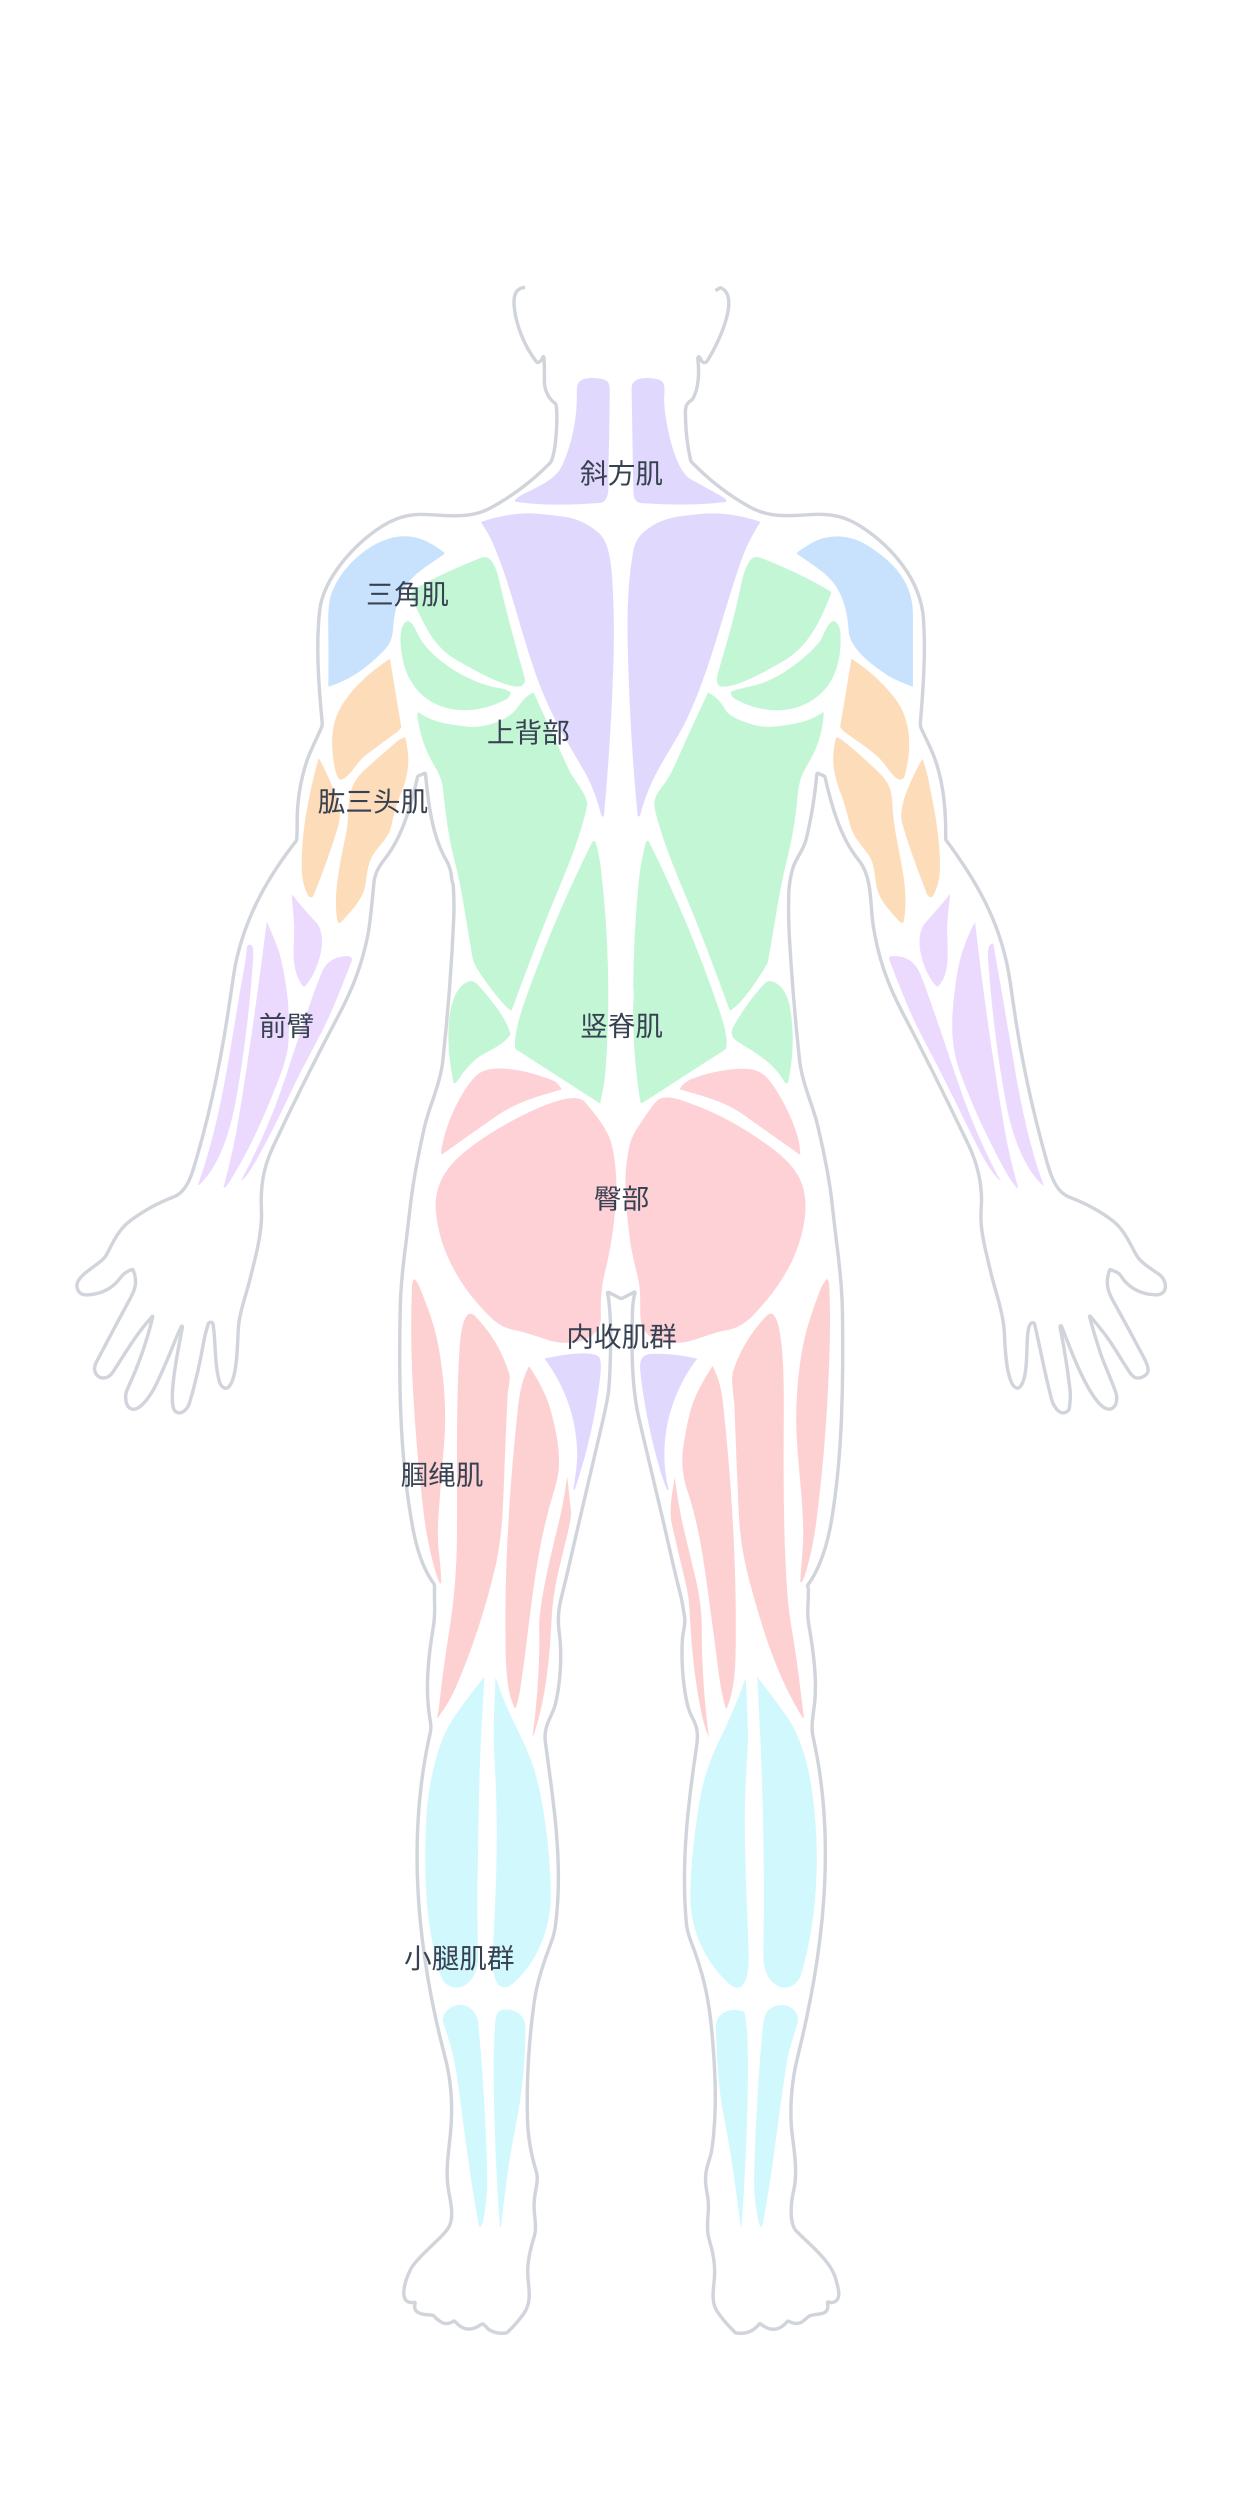
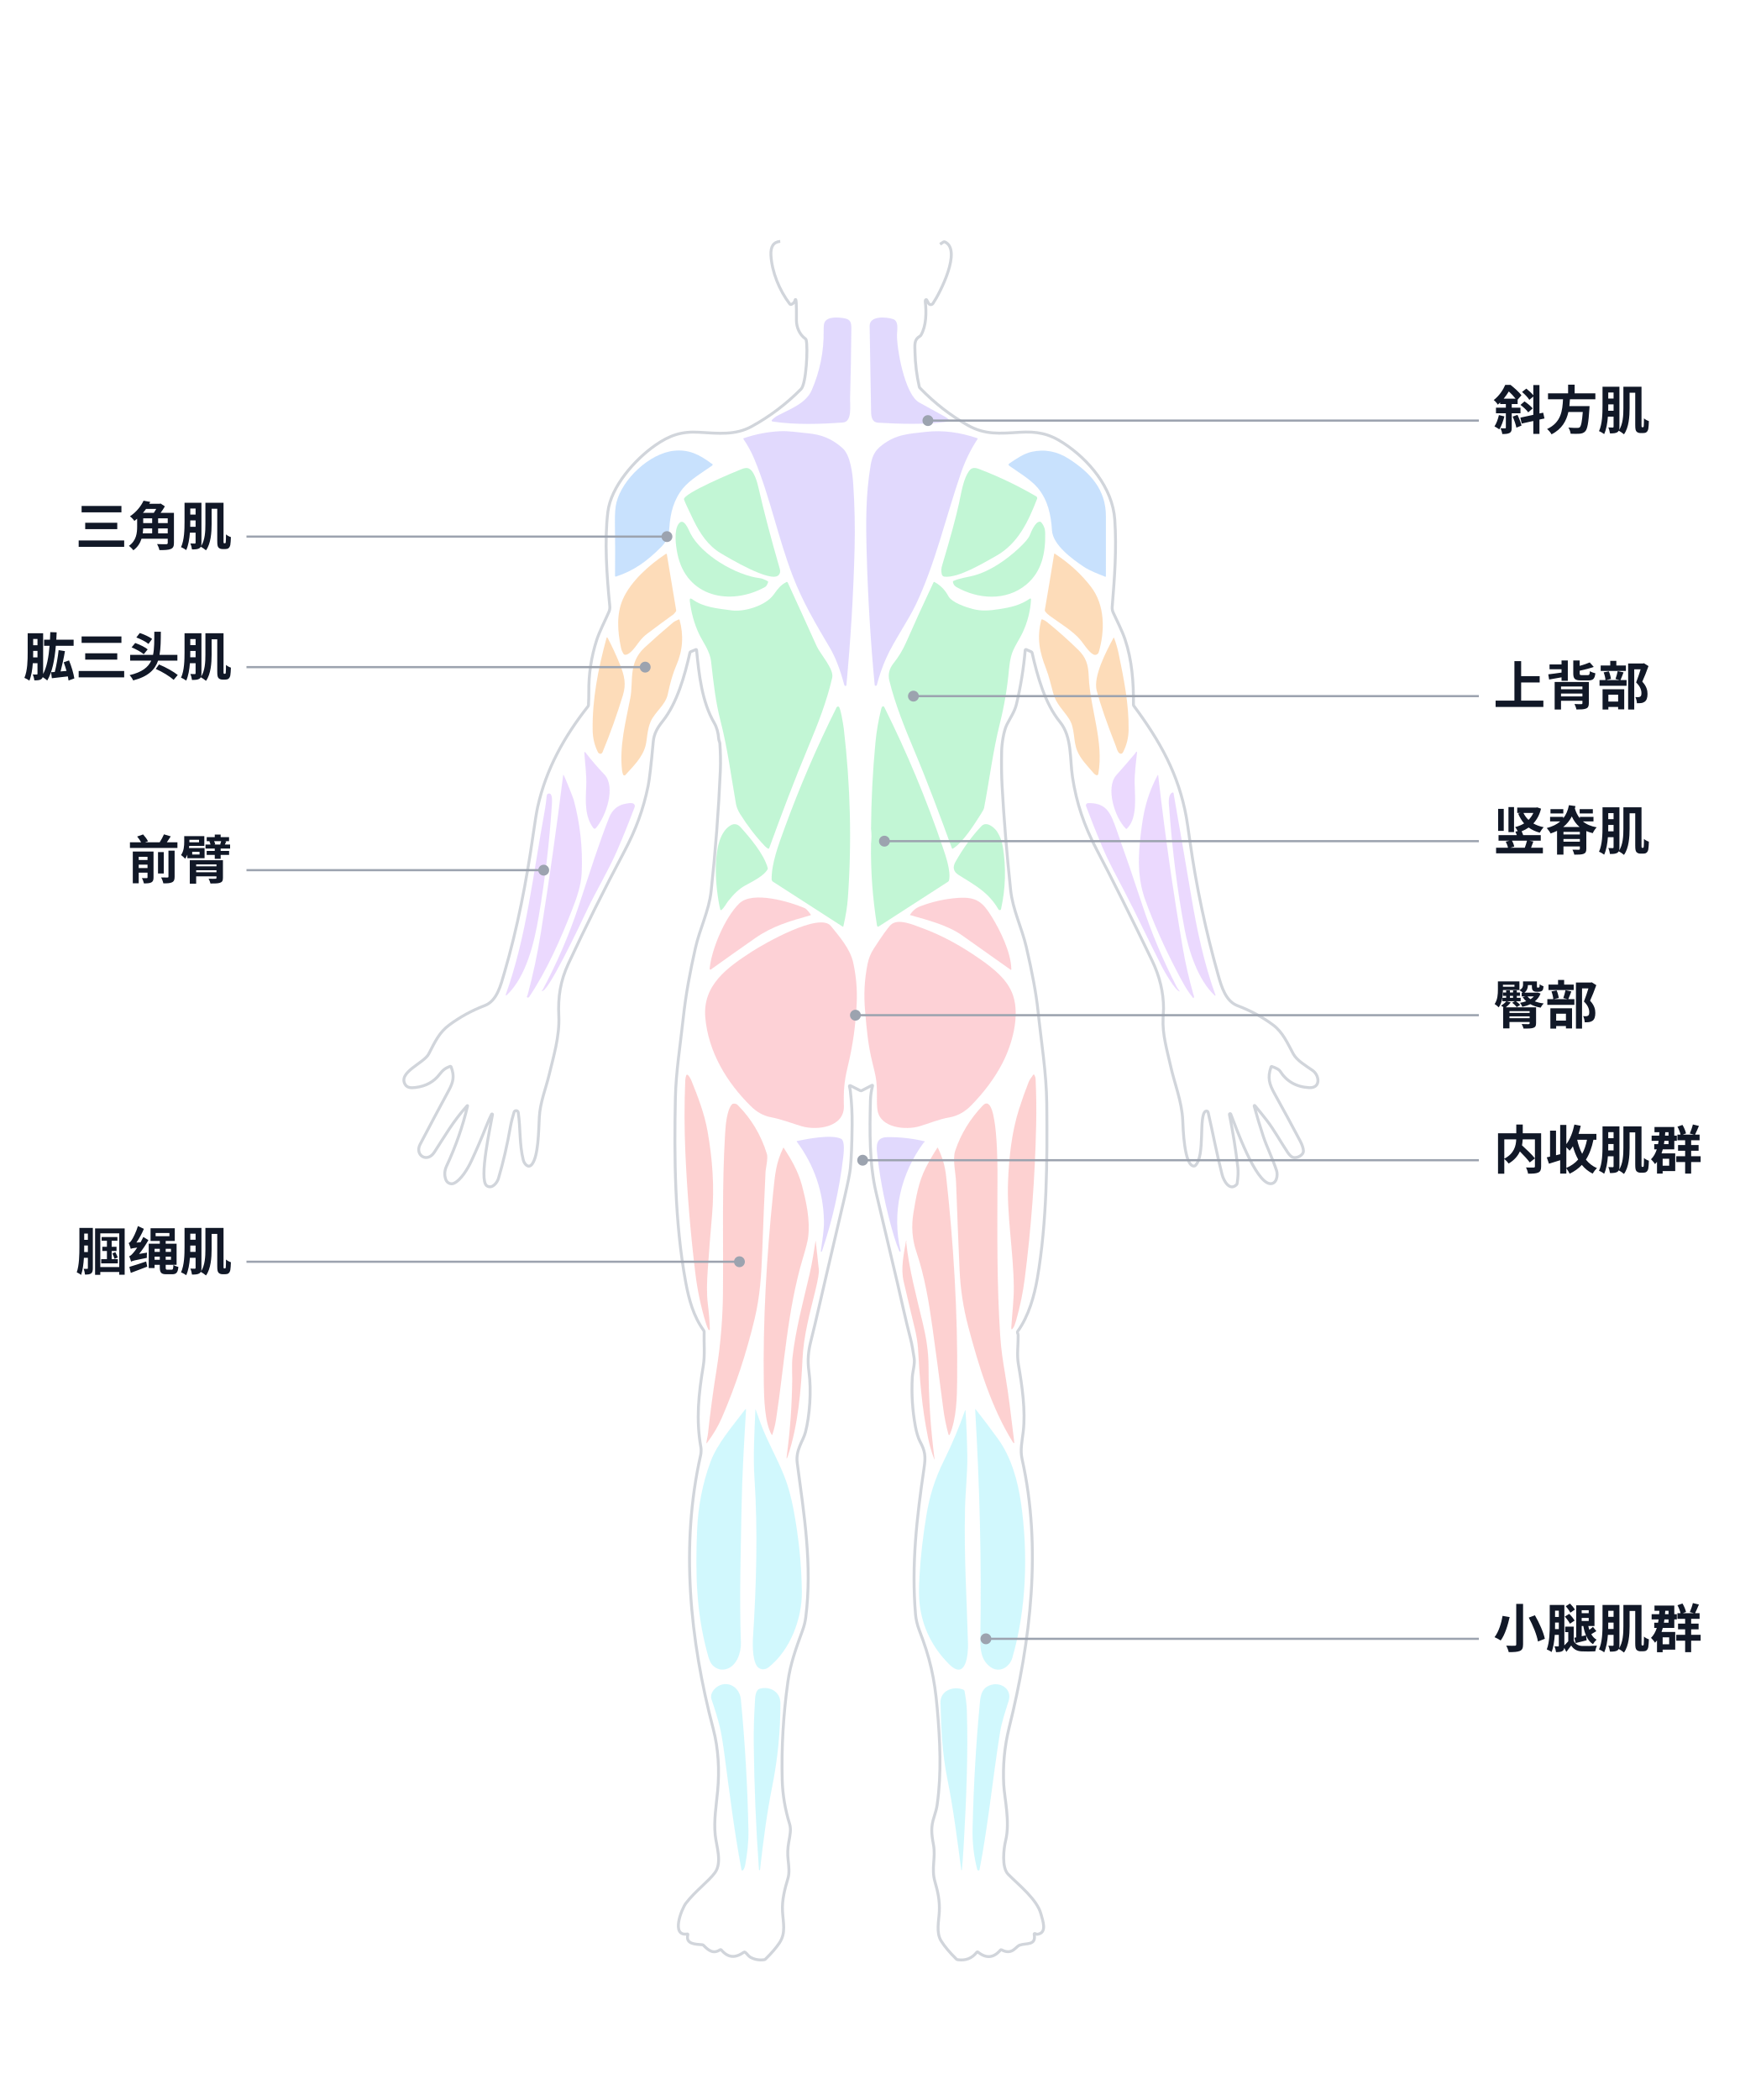
- <svg xmlns="http://www.w3.org/2000/svg" viewBox="724 0 724 1448">
+ <svg xmlns="http://www.w3.org/2000/svg" viewBox="490 0 1200 1448">
  <path class="body-outline" stroke="#d1d5db" stroke-width="2" fill="none" style="vector-effect: non-scaling-stroke" d="M 1028.14 166.45 Q 1021.22 166.96 1021.73 176.02 C 1022.38 187.38 1027.41 200.00 1034.70 209.56 A 0.95 0.95 0.0 0 0 1035.77 209.88 Q 1037.97 209.08 1038.42 206.75 Q 1038.48 206.41 1038.79 206.56 C 1039.50 206.91 1039.29 219.51 1039.32 221.19 C 1039.41 225.63 1041.33 230.61 1045.48 233.58 A 1.48 1.46 -79.2 0 1 1046.03 234.40 C 1047.33 239.56 1046.14 264.59 1042.52 268.26 Q 1027.38 283.59 1008.53 293.99 C 997.30 300.18 985.80 298.88 972.00 298.05 C 960.16 297.34 951.79 300.13 941.86 307.09 C 927.96 316.83 911.37 335.39 909.24 353.00 C 906.85 372.86 908.46 396.71 910.58 417.97 Q 910.78 420.04 909.97 421.91 C 907.17 428.36 903.51 435.29 901.56 441.28 Q 895.91 458.72 896.11 477.26 Q 896.15 480.50 895.88 486.15 Q 895.86 486.66 895.55 487.06 C 879.06 508.02 866.67 530.27 860.84 556.43 Q 859.72 561.44 857.62 576.15 C 853.15 607.45 846.97 639.64 837.96 670.48 C 835.37 679.35 832.82 690.15 824.31 693.38 Q 811.21 698.35 799.91 706.70 C 793.05 711.77 790.22 717.94 785.68 726.75 C 782.37 733.16 764.38 739.29 769.45 747.77 C 771.01 750.37 774.09 750.14 776.79 749.81 Q 787.25 748.51 793.13 740.83 C 795.42 737.84 797.13 736.50 800.36 735.31 A 0.63 0.63 0.0 0 1 801.16 735.68 C 803.48 741.92 802.81 745.80 799.51 751.90 Q 789.51 770.39 779.78 789.01 C 775.87 796.49 784.57 802.15 789.55 794.51 C 796.72 783.50 802.47 773.20 812.06 762.59 Q 812.62 761.98 812.43 762.79 Q 807.49 783.70 798.01 804.03 Q 795.79 808.79 797.53 813.47 C 798.35 815.65 800.88 816.85 802.95 815.95 C 807.95 813.78 812.74 805.60 815.08 800.58 Q 820.51 788.92 825.23 776.95 Q 827.37 771.52 829.06 768.26 A 0.34 0.34 0.0 0 1 829.69 768.47 C 828.65 774.94 819.92 813.84 825.80 817.66 C 829.47 820.04 832.91 815.52 833.80 812.51 Q 838.73 795.91 842.08 776.75 C 842.69 773.31 843.62 770.03 844.54 766.92 A 1.49 1.49 0.0 0 1 847.45 767.13 C 849.06 778.16 848.17 788.91 850.91 799.85 C 851.57 802.48 854.41 806.12 856.99 802.69 C 861.32 796.92 861.47 780.19 861.98 770.25 C 862.50 760.22 866.62 750.03 868.70 741.28 C 871.57 729.16 876.10 714.64 875.42 700.50 C 874.79 687.46 876.48 676.40 882.00 664.53 Q 899.81 626.31 920.51 587.27 C 928.60 572.01 933.68 558.17 937.01 542.00 Q 938.40 535.24 940.57 511.31 C 941.06 506.01 943.33 501.94 947.04 497.29 C 957.02 484.77 962.25 465.95 965.86 450.00 Q 965.97 449.54 966.40 449.37 L 969.87 447.93 Q 970.39 447.72 970.44 448.27 C 972.08 465.19 974.18 483.97 982.58 498.42 Q 985.25 503.01 985.69 509.45 C 985.76 510.51 986.43 511.70 986.49 512.50 C 986.89 517.68 987.09 525.23 986.82 531.50 Q 985.00 573.11 980.47 614.52 C 978.98 628.13 972.65 640.33 969.66 653.60 C 966.01 669.78 963.02 685.46 961.19 702.45 C 959.24 720.52 956.19 739.39 955.83 756.75 C 954.96 797.57 955.28 842.51 962.96 884.21 C 965.15 896.11 968.33 907.72 975.37 917.40 A 1.48 1.46 27.9 0 1 975.65 918.29 C 975.42 926.20 976.32 934.21 975.03 942.01 C 971.89 960.94 969.95 978.86 973.41 997.96 C 973.70 999.53 973.58 1001.87 973.23 1003.42 C 959.26 1065.20 965.77 1130.76 981.86 1191.82 C 985.51 1205.68 986.32 1220.46 984.96 1234.92 C 984.02 1244.98 982.27 1255.20 983.30 1265.30 C 984.08 1272.87 988.23 1284.18 983.14 1291.21 C 978.75 1297.25 969.45 1303.98 963.07 1312.35 C 960.11 1316.25 952.52 1335.31 964.02 1333.54 Q 964.55 1333.46 964.42 1333.98 C 962.73 1340.59 969.52 1340.54 974.36 1340.95 Q 974.88 1341.00 975.24 1341.37 C 978.64 1344.83 981.89 1347.54 986.66 1344.41 Q 987.11 1344.12 987.46 1344.52 C 992.32 1350.09 997.09 1350.27 1003.06 1346.11 Q 1003.50 1345.80 1003.93 1346.12 C 1005.34 1347.18 1006.20 1348.82 1007.59 1349.58 Q 1011.98 1351.98 1017.08 1351.27 A 1.56 1.56 0.0 0 0 1017.93 1350.86 Q 1024.28 1344.70 1027.72 1339.46 C 1032.14 1332.71 1030.13 1325.67 1029.71 1317.92 C 1029.27 1309.96 1031.28 1302.44 1033.52 1294.97 C 1034.58 1291.42 1034.05 1286.50 1033.60 1282.59 Q 1032.89 1276.40 1034.01 1270.28 C 1034.95 1265.11 1035.75 1261.39 1034.60 1257.67 Q 1029.90 1242.46 1029.51 1227.25 Q 1028.64 1193.94 1033.40 1159.73 C 1035.13 1147.30 1038.92 1136.76 1043.43 1124.47 Q 1045.16 1119.75 1045.73 1115.31 C 1050.32 1079.07 1044.60 1044.51 1039.86 1008.73 C 1038.66 999.61 1043.98 993.60 1045.54 987.51 C 1048.41 976.36 1049.80 959.10 1047.93 945.66 C 1046.88 938.09 1047.48 931.84 1049.21 924.99 C 1053.15 909.35 1056.75 892.75 1059.78 880.01 Q 1066.27 852.63 1072.60 825.22 Q 1075.98 810.55 1076.49 805.75 Q 1077.50 796.31 1077.72 775.82 Q 1077.85 764.16 1076.54 752.58 Q 1076.32 750.58 1075.99 749.61 Q 1075.45 748.03 1076.95 748.78 L 1083.35 752.00 A 1.10 1.08 44.4 0 0 1084.32 752.00 L 1091.50 748.31 A 0.24 0.24 0.0 0 1 1091.84 748.59 Q 1090.49 753.63 1090.36 758.75 C 1089.82 779.99 1089.54 802.24 1094.28 822.45 Q 1101.55 853.47 1108.92 884.46 C 1111.25 894.25 1114.60 910.13 1117.95 922.87 C 1119.13 927.36 1119.75 931.95 1120.50 936.49 C 1121.14 940.42 1119.45 945.92 1119.24 949.53 Q 1118.26 966.73 1121.38 983.68 C 1121.98 986.96 1123.21 991.52 1124.54 993.96 C 1128.10 1000.50 1128.52 1004.24 1127.36 1012.10 C 1122.34 1046.29 1118.51 1078.84 1121.48 1113.50 C 1121.72 1116.32 1122.66 1120.49 1123.91 1123.73 C 1131.43 1143.10 1134.58 1156.98 1136.42 1177.99 C 1138.35 1200.12 1139.52 1222.20 1136.35 1244.60 Q 1135.88 1247.88 1134.29 1252.69 C 1132.00 1259.62 1132.37 1264.14 1133.83 1271.98 C 1135.50 1280.93 1132.17 1288.45 1134.90 1297.66 C 1136.88 1304.36 1138.19 1310.69 1137.87 1317.88 C 1137.58 1324.48 1135.49 1332.56 1139.15 1338.36 Q 1142.72 1344.04 1149.63 1350.84 Q 1149.97 1351.18 1150.46 1351.25 Q 1158.71 1352.49 1163.67 1346.15 A 0.64 0.64 0.0 0 1 1164.58 1346.04 Q 1173.02 1352.85 1180.03 1344.60 Q 1180.37 1344.20 1180.83 1344.46 Q 1186.12 1347.40 1190.08 1343.66 Q 1192.28 1341.58 1193.29 1341.22 C 1197.87 1339.60 1204.81 1341.71 1203.29 1333.67 A 0.39 0.39 0.0 0 1 1203.82 1333.23 L 1204.86 1333.62 Q 1205.25 1333.77 1205.65 1333.71 C 1212.46 1332.65 1209.17 1324.33 1208.00 1319.87 C 1205.32 1309.62 1192.63 1299.79 1185.30 1292.30 C 1180.77 1287.68 1182.22 1274.71 1183.62 1269.06 C 1186.76 1256.35 1182.79 1239.97 1182.29 1230.50 C 1181.63 1217.80 1182.70 1204.60 1185.99 1191.35 C 1200.90 1131.35 1208.58 1067.26 1194.98 1006.22 C 1193.56 999.84 1194.88 994.32 1195.73 987.24 C 1197.46 972.87 1195.00 955.62 1192.39 940.62 C 1191.27 934.14 1192.32 927.30 1192.25 920.69 Q 1192.25 920.23 1192.09 919.80 L 1191.79 918.97 Q 1191.59 918.45 1191.92 918.00 C 1199.57 907.39 1203.42 893.36 1205.50 881.25 C 1212.13 842.49 1212.38 800.86 1211.97 761.04 C 1211.76 739.76 1208.12 718.12 1205.90 696.81 Q 1204.13 679.89 1197.85 652.94 C 1194.73 639.58 1188.50 627.37 1187.05 613.69 Q 1183.04 575.93 1181.17 542.06 Q 1180.56 530.97 1180.85 518.01 C 1180.96 512.91 1182.20 504.08 1184.51 499.52 C 1186.81 494.98 1189.81 490.71 1191.01 485.74 Q 1195.45 467.32 1197.09 448.35 A 0.55 0.55 0.0 0 1 1197.86 447.90 L 1201.25 449.41 Q 1201.74 449.63 1201.86 450.16 C 1205.49 466.08 1210.60 484.96 1221.09 497.82 C 1229.48 508.13 1227.82 523.50 1229.73 535.92 C 1232.46 553.65 1237.66 569.19 1246.25 585.54 Q 1262.47 616.39 1284.56 662.22 Q 1292.50 678.70 1292.52 695.41 Q 1292.52 695.47 1292.20 701.94 C 1291.63 713.32 1294.91 723.91 1297.35 734.87 C 1300.01 746.89 1305.13 759.34 1305.74 772.33 C 1305.98 777.24 1306.66 804.29 1313.58 804.01 A 1.29 1.29 0.0 0 0 1314.41 803.66 C 1321.43 797.06 1316.55 769.02 1321.52 766.22 A 1.20 1.19 -21.2 0 1 1323.27 766.99 C 1326.58 781.35 1329.25 795.81 1332.92 809.99 C 1334.01 814.20 1338.07 821.55 1342.84 816.86 Q 1343.20 816.50 1343.28 816.00 Q 1344.28 809.42 1343.76 805.00 Q 1341.60 786.63 1337.95 768.42 A 0.48 0.48 0.0 0 1 1338.86 768.15 C 1342.31 776.96 1355.85 815.37 1366.03 816.16 C 1370.51 816.50 1371.54 810.41 1370.44 807.06 C 1367.79 798.97 1363.64 790.62 1361.28 783.45 Q 1357.86 773.08 1355.02 762.60 A 0.28 0.28 0.0 0 1 1355.50 762.34 Q 1359.72 767.36 1363.75 772.57 C 1368.83 779.14 1373.25 787.32 1378.17 794.66 Q 1379.99 797.36 1381.66 797.98 C 1384.30 798.97 1389.15 796.58 1388.99 793.50 Q 1388.85 790.72 1386.66 786.58 Q 1378.13 770.40 1369.24 754.42 C 1365.36 747.45 1364.08 743.12 1366.68 735.63 Q 1366.81 735.24 1367.20 735.38 Q 1371.90 736.99 1372.91 738.60 Q 1379.67 749.28 1393.03 749.97 C 1401.07 750.38 1400.13 741.50 1395.34 738.12 C 1390.41 734.62 1384.54 731.36 1381.93 726.55 C 1378.04 719.37 1374.79 711.78 1368.18 706.82 Q 1357.23 698.60 1343.50 693.43 C 1335.51 690.42 1332.54 680.64 1330.25 672.50 C 1321.70 642.22 1315.13 611.45 1310.75 580.29 Q 1308.97 567.62 1308.28 563.74 C 1302.89 533.66 1289.99 510.94 1272.05 486.75 Q 1271.76 486.36 1271.76 485.88 C 1271.89 470.59 1270.82 455.36 1265.92 440.80 C 1263.95 434.94 1260.59 428.46 1257.79 422.38 Q 1256.94 420.52 1257.10 418.48 C 1258.73 398.21 1260.25 378.73 1258.88 358.36 C 1257.39 336.36 1241.06 316.98 1223.33 305.40 C 1213.33 298.87 1205.11 297.32 1193.06 298.08 C 1179.40 298.94 1169.27 299.86 1157.52 293.24 Q 1139.58 283.12 1124.50 267.54 Q 1124.15 267.19 1124.04 266.70 Q 1121.33 254.82 1121.08 242.66 C 1120.97 237.52 1120.38 234.21 1124.51 231.78 Q 1124.95 231.52 1125.21 231.07 C 1128.92 224.63 1129.03 215.40 1128.17 207.76 Q 1128.08 207.01 1128.59 206.65 Q 1128.95 206.40 1129.15 206.78 L 1130.41 209.10 A 1.80 1.79 -42.1 0 0 1133.47 209.25 C 1138.33 202.11 1153.60 172.22 1141.68 166.80 Q 1141.16 166.57 1140.69 166.88 L 1138.38 168.39" />
  <g id="muscle-regions">
    <path data-muscle-id="trapezius" class="muscle-zone" fill="#c4b5fd" fill-opacity="0.5" d="M1022.74 290.63a.62.61 25.9 01-.36-1.03q1.71-1.83 4.11-3.11c8.19-4.35 19.4-8.3 23.38-17.48q8.48-19.57 8.22-40.85-.05-4.38.57-5.76c1.98-4.38 9.65-3.66 13.85-2.91 4.3.76 4.71 3.25 4.68 7.3q-.2 24.11-.88 48.2c-.12 4.25 1.6 15.84-4.88 16.32-14.57 1.08-32.6 1.81-48.69-.68z" />
    <path data-muscle-id="trapezius" class="muscle-zone" fill="#c4b5fd" fill-opacity="0.5" d="M1095.75 291.46c-4.3-.25-4.9-3.99-4.95-7.71q-.46-29.47-1-58.94c-.13-7.39 11.74-6.23 15.99-4.85 4.2 1.36 3.01 6.89 2.88 10.79-.28 8.88 5.15 41.1 15.32 46.78q8.6 4.81 17.27 9.51 1.97 1.07 3.26 2.36a.8.79 63.6 01-.45 1.35c-16.12 2.17-33.78 1.56-48.32.71z" />
    <path data-muscle-id="trapezius" class="muscle-zone" fill="#c4b5fd" fill-opacity="0.5" d="M1071.06 308.94c5.6 4.92 6.96 17.83 7.43 24.88q1.5 22.3.93 44.68-1.2 46.76-5.66 94a.57.56 3.7 01-.59.51q-.68-.03-.94-1.01-4.29-15.9-9.79-25.19c-10.24-17.31-18.8-31.84-25.59-49.4-10.19-26.38-15.6-54.28-26.46-80.58q-3.07-7.43-7.61-14.07-.3-.43.2-.6 12.47-4.28 25.48-4.85c5.54-.25 12.15.86 18.32 1.41 9.7.87 16.77 3.6 24.28 10.22z" />
    <path data-muscle-id="trapezius" class="muscle-zone" fill="#c4b5fd" fill-opacity="0.5" d="M1163.98 302.12a.43.43 0 01.22.65q-7.08 10.77-11.41 23.37c-10.53 30.61-17.8 62.94-31.3 91.07-5.11 10.64-15.17 25.22-20.12 36.26q-4.08 9.08-6.59 18.83a.77.77 0 01-1.51-.12q-4.27-45.15-5.52-90.99c-.56-20.28-.74-39.92 2.75-60.43 1.04-6.13 2.77-9.98 7.85-13.85 9.8-7.48 18.02-7.73 30.1-9.11 12.02-1.39 23.92.4 35.53 4.32z" />
    <path data-muscle-id="deltoids" class="muscle-zone" fill="#93c5fd" fill-opacity="0.5" d="M980.66 319.58c.19.14.55.19.65.32a.8.8 0 01-.16 1.15c-6.78 4.75-15.26 9.77-20.03 15.58-6.41 7.78-8.76 16.96-9.44 27.04-.39 5.92-1.68 9.5-5.59 13.43-10.02 10.08-19.04 16.47-31.14 20.41q-.75.25-.75-.55.19-18.4-.09-36.3-.14-9.4 1.07-14.22c4.04-16.07 22.8-33.85 39.68-35.64 9.99-1.06 17.34 2.46 25.8 8.78z" />
    <path data-muscle-id="deltoids" class="muscle-zone" fill="#93c5fd" fill-opacity="0.5" d="M1227.3 316.44c14.62 9.44 25.48 21.03 25.46 39.51q-.02 20.56-.01 41.37a.37.37 0 01-.51.35c-5.08-2.06-10.41-3.98-14.9-6.97-7.84-5.24-21.14-14.95-21.77-24.95-.69-10.75-2.81-20.85-9.76-29.25-4.68-5.65-12.96-10.58-19.6-15.26q-1.23-.87.01-1.71c4.6-3.13 9.91-6.78 15.25-7.98q13.58-3.03 25.83 4.89z" />
    <path data-muscle-id="upper-back" class="muscle-zone" fill="#86efac" fill-opacity="0.5" d="M987.06 381.44c-8.48-5.06-14.14-13.28-18.82-22.92q-5.3-10.92-6.46-14.04c-1.49-4.01 35.14-19.22 39.61-20.97q2.75-1.08 4.33-.72c4.33.96 6.61 9.96 7.46 13.7q5.43 23.89 14.65 55.74.78 2.7-.88 4.39c-5.37 5.5-34.69-12.08-39.89-15.18z" />
    <path data-muscle-id="upper-back" class="muscle-zone" fill="#86efac" fill-opacity="0.5" d="M1017.44 583.31q-9.11-9.57-16.97-22.03-2.28-3.62-2.91-7.25c-3.28-18.82-5.77-38.04-10.52-56.55-3.53-13.73-4.74-25.19-6.61-41.43-.85-7.35-5.67-13.34-8.22-18.75q-4.93-10.47-6.44-22.88-.33-2.72 1.89-1.11c7.25 5.27 16.36 6.16 26.91 7.56 8.86 1.19 23.41-3.18 28.94-10.76 3.34-4.58 4.7-6.5 8.86-8.77a.67.66-26.4 01.92.3q10.02 21.8 19.93 43.78c2.56 5.69 12.11 15.88 10.77 21.83-3.65 16.09-9.88 31.96-16.24 47.13-9.72 23.21-18.61 46.72-27.2 70.36q-.24.67-.88.35-1.03-.52-2.23-1.78z" />
    <path data-muscle-id="upper-back" class="muscle-zone" fill="#86efac" fill-opacity="0.5" d="M1017.71 404.73c-23.86 13.25-54.31 7.11-60.45-22.75-1.2-5.81-2.5-15.84.64-20.55 3.63-5.44 7.17 4.18 8.17 6.14 7.71 15.14 31.62 29.16 48.2 31.13q1.84.21 5.26 2.06.4.21.26.64-.86 2.65-2.08 3.33z" />
    <path data-muscle-id="upper-back" class="muscle-zone" fill="#86efac" fill-opacity="0.5" d="M1141.45 397.63a2.17 2.14-3.6 01-1.88-1.64q-.71-2.97.18-5.95 8.74-29.19 11.75-43.29c1.73-8.11 3.07-16.77 6.94-22.08 1.92-2.62 4.28-2.27 7.19-1.15q20.52 7.9 39.09 18.77a1.37 1.36 25.9 01.58 1.67c-6.05 15.46-12.98 30.84-28.43 39.45-9.45 5.26-25.83 15.17-35.42 14.22z" />
    <path data-muscle-id="upper-back" class="muscle-zone" fill="#86efac" fill-opacity="0.5" d="M1149.69 404.8q-2.04-1.15-2.45-3.5-.09-.53.41-.75c4.64-2.04 9.78-2.51 14.63-3.87 11.01-3.1 22.03-10.83 30.34-18.57q6.33-5.89 7.58-8.93c1.02-2.49 3.79-9.5 7-9.46q.52.01.87.39 2.71 3.01 2.81 7.2c.33 13.77-2.24 26.93-13.26 35.95-13.88 11.36-33.12 9.94-47.93 1.54z" />
    <path data-muscle-id="upper-back" class="muscle-zone" fill="#86efac" fill-opacity="0.5" d="M1161.19 419.98c6.1 1.57 11.6.99 17.75.06 8.36-1.27 14.83-2.76 21.34-7.27a.54.53 74.1 01.84.47q-.64 11.88-5.76 22.85c-2.42 5.2-6.64 10.84-8.04 16.67q-1.02 4.24-1.43 8.92-1.64 18.72-6.34 37.47c-4.73 18.91-7.13 38.67-10.8 57.85q-.24 1.24-2.2 4.3c-4.57 7.14-12.22 19.43-19.34 23.88a.44.43-25.6 01-.64-.22c-8.26-22.57-16.6-45.11-25.91-67.23-6.67-15.85-13.27-32.14-17.27-48.42q-1.58-6.41 2.91-12.01 5.21-6.51 8.57-14.14 9.25-21 19.01-41.64a.47.47 0 01.65-.21q6.17 3.37 9.51 9.64c2.45 4.6 12.22 7.75 17.15 9.03z" />
    <path data-muscle-id="triceps" class="muscle-zone" fill="#fdba74" fill-opacity="0.5" d="M931.03 442.29c-2.01 2.57-6.52 9.71-10.12 9.17q-.52-.08-.8-.52-1.35-2.09-1.84-4.44c-2.25-10.87-3.28-22.88 1.35-33.38 5.45-12.33 18.27-23.68 29.61-31.2a.47.46 68.7 01.71.32l6.42 38.52q.09.54-.26.97c-.47.58-1.12 1.52-1.71 1.94q-9.11 6.58-18.08 13.36-2.9 2.2-5.28 5.26z" />
    <path data-muscle-id="triceps" class="muscle-zone" fill="#fdba74" fill-opacity="0.5" d="M958.15 427.11a.41.41 0 01.55.27q4.44 16.16-2.23 31.41-3.37 7.73-5.91 19.98c-1.51 7.28-8.93 12.21-11.81 18.82-2.42 5.56-2.41 12.5-3.51 16.66-2.14 8.06-8.51 14.15-13.91 20.13a.93.93 0 01-1.54-.25q-.57-1.3-.75-2.89c-1.93-16.91 2.52-33.52 5.71-49.99 2.16-11.21-1.54-24.15 9.68-34.59q9.54-8.86 19.55-17.23c1.3-1.08 2.7-1.72 4.17-2.32z" />
    <path data-muscle-id="triceps" class="muscle-zone" fill="#fdba74" fill-opacity="0.5" d="M903.57 519.67a1.84 1.82-5.4 01-1.12-.92q-3.54-6.97-3.68-15.19c-.37-21.2 3.8-42.53 9.5-63.44q.33-1.23.92-.1 4.64 8.78 8.6 18.67c2.88 7.21 4.19 12.98 1.88 20.57q-6.07 19.96-14.02 39.23-.65 1.58-2.08 1.18z" />
    <path data-muscle-id="triceps" class="muscle-zone" fill="#fdba74" fill-opacity="0.5" d="M1213.94 424.56q-2.02-1.5-3.08-3.02-.31-.46-.22-1 3.32-19.22 6.42-38.46.09-.56.56-.25 14.9 9.82 24.8 22.71c9.8 12.75 9.72 30.37 5.41 45.13a2.62 2.62 0 01-3.76 1.57c-3.26-1.77-6.22-6.71-8.62-9.67-5.24-6.46-14.75-12-21.51-17.01z" />
    <path data-muscle-id="triceps" class="muscle-zone" fill="#fdba74" fill-opacity="0.5" d="M1246.2 534.5q-.95-.3-1.75-1.22c-4.65-5.4-9.13-9.88-11.46-15.51-2.96-7.13-1.37-15.5-5.64-22.09-4.06-6.26-8.72-9.91-10.89-17.58-1.62-5.68-2.81-11.46-4.97-17.02-4.56-11.69-6.45-20.86-3.33-33.56a.59.58-74 01.75-.42q1.69.56 3.22 1.79 11.23 9.08 21.54 19.18c5.39 5.28 6.92 10.13 7.24 18.16.9 22.52 10.62 44.97 6.59 67.49a1.01 1 13.9 01-1.3.78z" />
    <path data-muscle-id="triceps" class="muscle-zone" fill="#fdba74" fill-opacity="0.5" d="M1258.43 439.96q2.01 5.38 3.1 10.68c3.58 17.36 7.13 34.77 6.89 52.61q-.11 8.3-3.94 15.61a1.61 1.6 33.4 01-2.44.5c-1.45-1.19-1.9-3.58-2.43-4.94q-9.23-23.41-13.19-38.15c-2.63-9.81 6.82-27.63 11.53-36.35q.28-.5.48.04z" />
    <path data-muscle-id="erector-spinae" class="muscle-zone" fill="#86efac" fill-opacity="0.5" d="M986.76 627.1c-3.13-13.13-7.31-49.77 7.27-58.07 2.4-1.37 4.8-.82 6.7 1.29 6.15 6.8 16.22 18.56 18.77 28.15a1.35 1.3 52.6 01-.11.98c-2.51 4.53-9.96 8.09-15.83 11.36q-5.47 3.06-11.33 10.52c-1.23 1.56-2.6 4.3-4.5 6.06a.59.58-28.2 01-.97-.29z" />
    <path data-muscle-id="erector-spinae" class="muscle-zone" fill="#86efac" fill-opacity="0.5" d="M1023.15 607.96a2.06 2.04-74.3 01-.94-1.69c-.17-10.98 5.04-24.58 8.79-34.9q15.61-42.83 36-83.59a1.11 1.1-62.5 011.51-.48c1.25.66 3.21 12.98 3.46 15.08q6.94 59.25 2.82 116.88-.62 8.66-3.1 19.37-.13.53-.59.24l-47.95-30.91z" />
    <path data-muscle-id="erector-spinae" class="muscle-zone" fill="#86efac" fill-opacity="0.5" d="M1090.76 581.75q.62-5.16 0-10.27.22-29.79 3.05-59.5 1.1-11.58 3.91-22.88.31-1.27.44-1.43 1.08-1.43 1.88.17 23.38 46.97 40.14 96.18c1.8 5.28 5.84 16.69 4.38 22.96a1.64 1.64 0 01-.71 1.01l-47.63 30.72q-1.12.72-1.34-.6-4.54-28-4.12-56.36z" />
    <path data-muscle-id="erector-spinae" class="muscle-zone" fill="#86efac" fill-opacity="0.5" d="M1151.19 603.31q-5.39-3.38-2.19-9.05 8.03-14.22 17.88-24.62c3.49-3.69 9.04.89 10.97 3.99q2.92 4.66 3.8 10.14 3.5 21.77-1.21 43.02a.96.96 0 01-1.77.28c-6.92-11.85-16.03-16.56-27.48-23.76z" />
    <path data-muscle-id="forearm" class="muscle-zone" fill="#d8b4fe" fill-opacity="0.5" d="M878.44 534.38a.15.15 0 01.18-.13c.47.12 6.68 15.77 7.07 17.22q6.66 24.73 5.52 50.29c-.4 8.9-3.45 17.35-6.64 25.55-7.94 20.38-17.41 41.88-29.59 60.09a1.04 1.02-54.2 01-1.49.25c-.34-.26.37-1.45.47-1.83q5.58-20.8 8.97-42.08 8.65-54.15 15.51-109.36z" />
    <path data-muscle-id="forearm" class="muscle-zone" fill="#d8b4fe" fill-opacity="0.5" d="M893 518.93a.39.38 24.6 01.69-.25q5.97 7.83 13.11 15.27c8.08 8.4 1.41 28.73-5.88 37.12a1.05 1.05 0 01-1.63-.05c-6.09-7.93-5.41-18.74-4.97-28.44.36-8.12-.76-15.7-1.32-23.65z" />
    <path data-muscle-id="forearm" class="muscle-zone" fill="#d8b4fe" fill-opacity="0.5" d="M869.06 547.19c2.16.36 1.67 6.21 1.57 7.8q-2.54 38.84-9.11 77.16c-3.04 17.71-8.47 41.3-22.09 54.09a.38.38 0 01-.62-.41c14.51-40.44 19-84.26 26.8-126.31q.9-4.88 1.48-10.82.18-1.81 1.97-1.51z" />
    <path data-muscle-id="forearm" class="muscle-zone" fill="#d8b4fe" fill-opacity="0.5" d="M864.24 682.58q15.09-28.18 25.12-58.55c8.14-24.63 13.67-42.4 20.79-60.35q3.31-8.37 12.08-9.63c1.35-.2 3.68-.75 4.86.21q1.13.93.61 2.3-5.8 15.45-12.04 29.88c-5.79 13.39-14.92 28.68-20.32 40.14-6.12 13-28.07 59.18-31.64 56.64a.21.21 0 01.03-.36q.15-.07.34-.13.12-.04.17-.15z" />
    <path data-muscle-id="forearm" class="muscle-zone" fill="#d8b4fe" fill-opacity="0.5" d="M1272.99 519.43c.27-.33.33-.75.75-1.05a.32.32 0 01.5.29c-.7 7.22-1.77 14.33-1.66 21.54.13 8.94 2.13 24-5.35 31.17q-.37.35-.73 0c-7.63-7.55-14.2-28.29-6.52-36.92q6.6-7.41 13.01-15.03z" />
    <path data-muscle-id="forearm" class="muscle-zone" fill="#d8b4fe" fill-opacity="0.5" d="M1312.82 688.04c-4.78-6.01-7.2-10.8-11.76-19.56q-12.39-23.79-21.03-47.53c-4.86-13.36-5.22-26.17-3.83-40.19q1.13-11.5 2.69-19.53 2.72-13.98 9.59-26.79a.17.17 0 01.32.06q7.26 63.12 17.22 120.49 2.43 14.04 7.03 30.55c.22.79.74 1.33.36 2.4a.34.34 0 01-.59.1z" />
    <path data-muscle-id="forearm" class="muscle-zone" fill="#d8b4fe" fill-opacity="0.5" d="M1296.52 558.51c-.22-2.94-1.44-10.25 2-12.04a.62.61-18.4 01.89.44q6.25 35.69 12.21 71.07c3.88 23 8.77 46.2 16.73 68.19a.29.29 0 01-.47.31c-11.67-10.67-18.09-31.15-20.89-45.98q-7.27-38.55-10.47-81.99z" />
    <path data-muscle-id="forearm" class="muscle-zone" fill="#d8b4fe" fill-opacity="0.5" d="M1303.5 683.6c-2.89-.66-10.16-13.21-12.11-17.02-8.8-17.21-16.92-34.81-25.84-51.89-5.36-10.27-10.98-20.49-15.39-30.95q-5.86-13.86-11.07-27.8a1.63 1.62 79.5 011.5-2.2c13.02-.16 15.5 7.18 19.65 18.81q9.04 25.33 17.43 50.89 9.65 29.37 23.82 56.84.87 1.69 2.13 3.12.24.28-.12.2z" />
    <path data-muscle-id="gluteal" class="muscle-zone" fill="#fda4af" fill-opacity="0.5" d="M1045.06 626.19q1.42.61 4.11 4.4.27.39-.19.52c-14.47 4.12-26.13 7.4-38.13 15.77q-15.37 10.71-30.53 21.6a.55.54 74.9 01-.86-.5c1.19-13.13 10.35-35.23 20.46-45.06 9.14-8.88 34.99-1.11 45.14 3.27z" />
    <path data-muscle-id="gluteal" class="muscle-zone" fill="#fda4af" fill-opacity="0.5" d="M1007.94 762.81c-16.94-16.64-29.37-37.66-31.47-61-2.06-22.84 15.63-34.95 32.18-45.71 8.2-5.33 46.51-27.32 54.37-17.65 5.92 7.29 13.38 15.84 15.44 25.21q3.01 13.63 2.44 27.6-.94 22.59-6.27 44.49c-2.43 9.96-2.9 17.16-2.59 26.75.47 14.83-18.52 17.18-29.12 14.07-6.38-1.87-13.79-4.83-21.35-6.25q-7.39-1.38-13.63-7.51z" />
    <path data-muscle-id="gluteal" class="muscle-zone" fill="#fda4af" fill-opacity="0.5" d="M1117.94 631.04q-.13-.03-.27-.06-.12-.02-.06-.13 2.58-4.2 7.05-5.92 12.71-4.87 26.13-5.81c12.93-.91 17.1 3.08 23.28 13.06 5.71 9.22 13.32 24.7 13.44 36.06q.01.76-.61.32-16.65-11.74-33.2-23.51c-10.03-7.14-23.72-10.58-35.76-14.01z" />
    <path data-muscle-id="gluteal" class="muscle-zone" fill="#fda4af" fill-opacity="0.5" d="M1124.12 776.61c-9.28 2.74-26.75 1.29-28.86-10.88-1.05-6.03.27-14.88-1.3-23.27q-.54-2.94-2.15-9.35c-3.2-12.81-4.02-23.33-5.08-35.27-1.07-12.03-.57-22 1.64-33.17q1.1-5.6 4.19-10.41 8.74-13.58 11.87-16.59c4.96-4.77 15.84.18 21.19 2.11q19.7 7.12 40.17 21.43c9.59 6.7 19.29 14.31 22.93 25.17 4.81 14.37-.65 33.88-7.42 46.87q-7.79 14.97-21.39 28.9-6.74 6.9-15.26 8.36c-7.07 1.21-13.68 4.08-20.53 6.1z" />
    <path data-muscle-id="adductors" class="muscle-zone" fill="#c4b5fd" fill-opacity="0.5" d="M1070.06 785.19c2.95 1.36 1.8 10.43 1.49 13.04q-3.98 33.27-14.66 64.61a.39.39 0 01-.76-.17c.9-7.05 2.31-14.29 2.16-20.92q-.68-30.14-18.71-54.52-.29-.39.18-.49c7.42-1.52 23.53-4.69 30.3-1.55z" />
    <path data-muscle-id="adductors" class="muscle-zone" fill="#c4b5fd" fill-opacity="0.5" d="M1127.24 787.66c-15.99 21.49-22.3 48.51-16.08 74.83a.47.46-63.2 01-.88.29q-1.99-4.69-3.65-10.24-8.29-27.75-11.6-56.54c-.65-5.71-1.1-11.77 6.87-11.9q13-.19 25.68 2.83a.31.24 41.2 01.1.53q-.12.01-.27.07-.1.04-.17.13z" />
    <path data-muscle-id="hamstrings" class="muscle-zone" fill="#fca5a5" fill-opacity="0.5" d="M963.27 741.53a.71.7 31.7 011.19-.28q1.51 1.62 2.47 3.99c4.6 11.41 8.93 22.66 11.07 34.72 3.38 19.14 4.84 38.23 3.12 57.74q-1.68 19.06-2.99 38.15c-.51 7.55-.88 15.71.07 23.18q1.08 8.54 1.39 17.57a.52.52 0 01-.98.25q-1.03-2.07-1.8-4.62-5.13-16.92-7.25-34.49-5.01-41.45-6.86-83.17-1.09-24.75-.07-49.51.06-1.59.64-3.53z" />
    <path data-muscle-id="hamstrings" class="muscle-zone" fill="#fca5a5" fill-opacity="0.5" d="M1030.2 791.53q.17-.36.38-.03c5.26 8.11 9.94 16.15 12.47 25.64 3.12 11.72 5.87 24.36 4.31 36.24q-.5 3.8-3.57 14.02c-10.75 35.81-12.83 74.2-18.5 111.1q-.82 5.4-2.55 10.55-.23.68-.59.07c-4.72-8.07-5.18-25.09-5.34-34.81-.7-43.69 1.92-87.82 6.38-131.28 1.41-13.74 1.99-21.15 7.01-31.5z" />
    <path data-muscle-id="hamstrings" class="muscle-zone" fill="#fca5a5" fill-opacity="0.5" d="M998.81 761.94q14.07 14.17 20.1 33.62c.98 3.15-.78 9.61-.93 12.91q-1.3 27.63-2.3 55.27c-.55 15.31-1.54 30.27-5.12 45.26q-8.62 36.18-22.76 68.73-3.65 8.41-10.15 17.19-.45.61-.41-.14c.11-1.93.82-4.15.99-5.71q2.45-22.72 6.08-45.26c2.83-17.66 4.18-35.95 4.33-52.37.33-36.43-.75-73.34 1.47-109.68.33-5.32 1.07-16.16 4.7-20.25q.33-.36.81-.45 1.95-.37 3.19.88z" />
    <path data-muscle-id="hamstrings" class="muscle-zone" fill="#fca5a5" fill-opacity="0.5" d="M1052.52 855.62a.04.04 0 01.08.01q1.07 9.9 2.17 19.87.33 3.04-2.37 14.18c-3.83 15.8-8.15 31.11-8.9 47.47-.99 21.61-3.11 45.66-9.92 66.3q-1.49 4.52-.87-.2 3.38-25.36 3.7-51.99c.05-3.74-.4-10.32.2-15.58 2.19-19.2 7.39-38.25 11.75-57.05 1.78-7.64 2.93-15.21 4.16-23.01z" />
    <path data-muscle-id="hamstrings" class="muscle-zone" fill="#fca5a5" fill-opacity="0.5" d="M1183.25 947.53c2.57 14.85 4.32 31.11 6.22 46.14q.35 2.74-1.11.39c-14.67-23.67-23.34-52.15-30.55-79.32q-5.08-19.14-5.97-39.05-1.36-30.37-2.44-60.74c-.22-6.09-2.56-15.63-.55-21.57q5.87-17.35 18.96-31.07c10.77-11.28 10.17 46.55 10.16 48.97-.13 41.09-.45 74.18 1.91 110.07.57 8.75 1.88 17.53 3.37 26.18z" />
    <path data-muscle-id="hamstrings" class="muscle-zone" fill="#fca5a5" fill-opacity="0.5" d="M1136.43 791.52q.27-.42.49.03c3.12 6.46 4.84 12.26 5.68 19.83 5.07 45.8 8.05 94.61 7.56 140.76-.13 11.8-.46 26.22-5.13 37.08a.44.44 0 01-.83-.06q-2.51-9.14-3.69-18.41-3.54-27.64-7.36-55.24c-2.49-18-5.47-35.67-11.09-52.26q-4.35-12.82-2.08-26.75c1.76-10.77 3.58-21.61 8.46-31.16q3.58-6.99 7.99-13.82z" />
    <path data-muscle-id="hamstrings" class="muscle-zone" fill="#fca5a5" fill-opacity="0.5" d="M1115.03 856.73c2.03 18.72 7.11 37.44 11.47 55.77 2.25 9.46 3.94 19.51 3.95 30.11q.02 31.7 4.08 63.16.16 1.26-.29.07-2.7-7.15-4.19-14.6c-4.44-22.21-5.71-40.52-6.87-61.23-.24-4.24-1.19-9.64-2.23-13.92q-3.94-16.25-7.7-32.55c-2.09-9.04.08-18.69 1.6-27.66q.07-.38.32-.09.16.19.01.4-.19.24-.15.54z" />
    <path data-muscle-id="hamstrings" class="muscle-zone" fill="#fca5a5" fill-opacity="0.5" d="M1202.61 741.08a.44.44 0 01.72.03c.52.82.9 1.86.95 2.91q.73 15.98.37 31.97-1.16 52.95-7.85 105.49-1.88 14.74-5.97 29.04-1 3.52-1.92 4.95-1.57 2.47-1.39-.37c.58-9.44 1.83-19.17 1.71-28.16-.32-24.52-4.94-49.11-3.95-72.75.69-16.54 2.5-33.51 7.54-49.38q2.99-9.4 6.61-18.6.74-1.88 3.18-5.13z" />
    <path data-muscle-id="calves" class="muscle-zone" fill="#a5f3fc" fill-opacity="0.5" d="M982.69 1149.31c-3.07-2.23-3.98-6.24-5.24-11.03-7.19-27.14-7.88-53.18-6.67-82.78q1.03-25.29 9.23-47.45c4.77-12.89 15.33-24.77 23.79-36q.82-1.09.74.27c-1.37 22.86-2.72 45.67-3.11 68.49-.52 30.56-1.51 61.11-.42 91.68.24 6.83-2.77 16.29-10.08 18.37q-4.39 1.25-8.24-1.55z" />
    <path data-muscle-id="calves" class="muscle-zone" fill="#a5f3fc" fill-opacity="0.5" d="M983.99 1163.56c7.15-5.59 16.16-.63 17 8.23q4.31 45.02 5.22 90.26c.16 8.25-.8 15.79-2.19 23.65q-.45 2.52-1.43 3.66-.95 1.11-1.22-.33c-5.03-26.7-8.28-53.49-11.87-80.36q-1.68-12.52-3.24-18.71-2.04-8.12-5.53-18.24c-1.03-3 .8-6.25 3.26-8.16z" />
    <path data-muscle-id="calves" class="muscle-zone" fill="#a5f3fc" fill-opacity="0.5" d="M1013.69 1150.31c-4.8-2.61-4.66-16.17-4.36-20.75 2.34-36.49 3.44-73.94 1.04-110.45-1.03-15.55.02-31.49.62-47.06q.03-.66.25-.03c2.28 6.45 4.52 12.88 7.39 19.11 5.12 11.14 11.5 22.91 14.83 33.92q2.34 7.74 3.97 16.46 5.3 28.43 5.62 56.09c.2 18.32-7.9 40-22.63 51.79q-3.42 2.73-6.73.92z" />
    <path data-muscle-id="calves" class="muscle-zone" fill="#a5f3fc" fill-opacity="0.5" d="M1014.14 1164.37c7-1.83 14.1 2.2 14.11 9.95q.06 29.04-5.62 57.41c-3.87 19.28-6.24 38.23-8.43 57.48a.37.37 0 01-.74-.01q-3.12-43.48-3.58-86.64-.15-14.16.76-28.3c.18-2.83.02-8.98 3.5-9.89z" />
    <path data-muscle-id="calves" class="muscle-zone" fill="#a5f3fc" fill-opacity="0.5" d="M1172.94 1149.31c-6.06-4.56-6.94-11.4-6.8-19.4.96-52.67-.49-105.31-3.54-157.9q-.04-.72.41-.16 7.96 10.07 15.43 20.44c9.11 12.64 13.61 28.98 15.78 44.21 4.96 34.71 3.75 72.94-5.97 106.5-1.97 6.82-9.18 10.93-15.31 6.31z" />
    <path data-muscle-id="calves" class="muscle-zone" fill="#a5f3fc" fill-opacity="0.5" d="M1144.41 1147.33q-17.19-17.37-20.08-40.86-.89-7.22-.13-19.97 1.18-20.06 4.69-41.33c2.33-14.1 5.8-25.22 12.41-38.61q8.19-16.59 14.35-34.15a.14.13-37.7 01.26.03q1.01 15.71 1.26 31.44c.18 11.61-1.34 24.91-1.58 36.43-.72 34.7 1.22 62.05 2.06 93.19.17 6.32-1.1 26.1-13.24 13.83z" />
    <path data-muscle-id="calves" class="muscle-zone" fill="#a5f3fc" fill-opacity="0.5" d="M1173.74 1161.73c6.88-2 14.34 3.23 11.98 10.91-2.24 7.3-4.78 14.44-5.99 21.96-5.07 31.52-8.04 63.18-14.13 94.6a.72.71-61.9 01-1.21.37c-.14-.14-.35-.39-.4-.59q-3.53-13.58-3.19-28.23 1.04-44.67 5.06-87.04c.58-6.1 1.93-10.25 7.88-11.98z" />
    <path data-muscle-id="calves" class="muscle-zone" fill="#a5f3fc" fill-opacity="0.5" d="M1154.32 1165a1.58 1.57-84.6 01.97 1.18c.79 4.42 1.42 8.78 1.57 13.4.96 29.17-.47 62.66-2.04 90.23q-.78 13.79-1.39 19.52a.23.23 0 01-.45 0c-2.79-21.25-5.41-41.99-9.64-63.03-3.44-17.08-4.29-34.91-4.68-52.3-.19-8.37 8.99-11.61 15.66-9z" />
  </g>
-   <g id="muscle-labels" font-size="16" fill="#374151" text-anchor="middle" font-family="system-ui, sans-serif">
-     <text x="1084" y="280">斜方肌</text>
-     <text x="960" y="350">三角肌</text>
-     <text x="1030" y="430">上背部</text>
-     <text x="940" y="470">肱三头肌</text>
-     <text x="1084" y="600">竖脊肌</text>
-     <text x="890" y="600">前臂</text>
-     <text x="1084" y="700">臀部</text>
-     <text x="1084" y="780">内收肌群</text>
-     <text x="980" y="860">腘绳肌</text>
-     <text x="990" y="1140">小腿肌群</text>
+   <g id="leader-lines" stroke="#9ca3af" stroke-width="1.5" fill="none">
+     <line x1="660" y1="370" x2="950" y2="370" />
+     <circle cx="950" cy="370" r="3" fill="#9ca3af" />
+     <line x1="660" y1="460" x2="935" y2="460" />
+     <circle cx="935" cy="460" r="3" fill="#9ca3af" />
+     <line x1="660" y1="600" x2="865" y2="600" />
+     <circle cx="865" cy="600" r="3" fill="#9ca3af" />
+     <line x1="660" y1="870" x2="1000" y2="870" />
+     <circle cx="1000" cy="870" r="3" fill="#9ca3af" />
+     <line x1="1510" y1="290" x2="1130" y2="290" />
+     <circle cx="1130" cy="290" r="3" fill="#9ca3af" />
+     <line x1="1510" y1="480" x2="1120" y2="480" />
+     <circle cx="1120" cy="480" r="3" fill="#9ca3af" />
+     <line x1="1510" y1="580" x2="1100" y2="580" />
+     <circle cx="1100" cy="580" r="3" fill="#9ca3af" />
+     <line x1="1510" y1="700" x2="1080" y2="700" />
+     <circle cx="1080" cy="700" r="3" fill="#9ca3af" />
+     <line x1="1510" y1="800" x2="1085" y2="800" />
+     <circle cx="1085" cy="800" r="3" fill="#9ca3af" />
+     <line x1="1510" y1="1130" x2="1170" y2="1130" />
+     <circle cx="1170" cy="1130" r="3" fill="#9ca3af" />
+   </g>
+   <g id="muscle-labels" font-size="36" fill="#111827" font-weight="600" font-family="system-ui, sans-serif">
+     <text x="650" y="376" text-anchor="end" class="muscle-label" data-muscle-id="deltoids">三角肌</text>
+     <text x="650" y="466" text-anchor="end" class="muscle-label" data-muscle-id="triceps">肱三头肌</text>
+     <text x="650" y="606" text-anchor="end" class="muscle-label" data-muscle-id="forearm">前臂</text>
+     <text x="650" y="876" text-anchor="end" class="muscle-label" data-muscle-id="hamstrings">腘绳肌</text>
+     <text x="1520" y="296" text-anchor="start" class="muscle-label" data-muscle-id="trapezius">斜方肌</text>
+     <text x="1520" y="486" text-anchor="start" class="muscle-label" data-muscle-id="upper-back">上背部</text>
+     <text x="1520" y="586" text-anchor="start" class="muscle-label" data-muscle-id="erector-spinae">竖脊肌</text>
+     <text x="1520" y="706" text-anchor="start" class="muscle-label" data-muscle-id="gluteal">臀部</text>
+     <text x="1520" y="806" text-anchor="start" class="muscle-label" data-muscle-id="adductors">内收肌群</text>
+     <text x="1520" y="1136" text-anchor="start" class="muscle-label" data-muscle-id="calves">小腿肌群</text>
  </g>
</svg>
